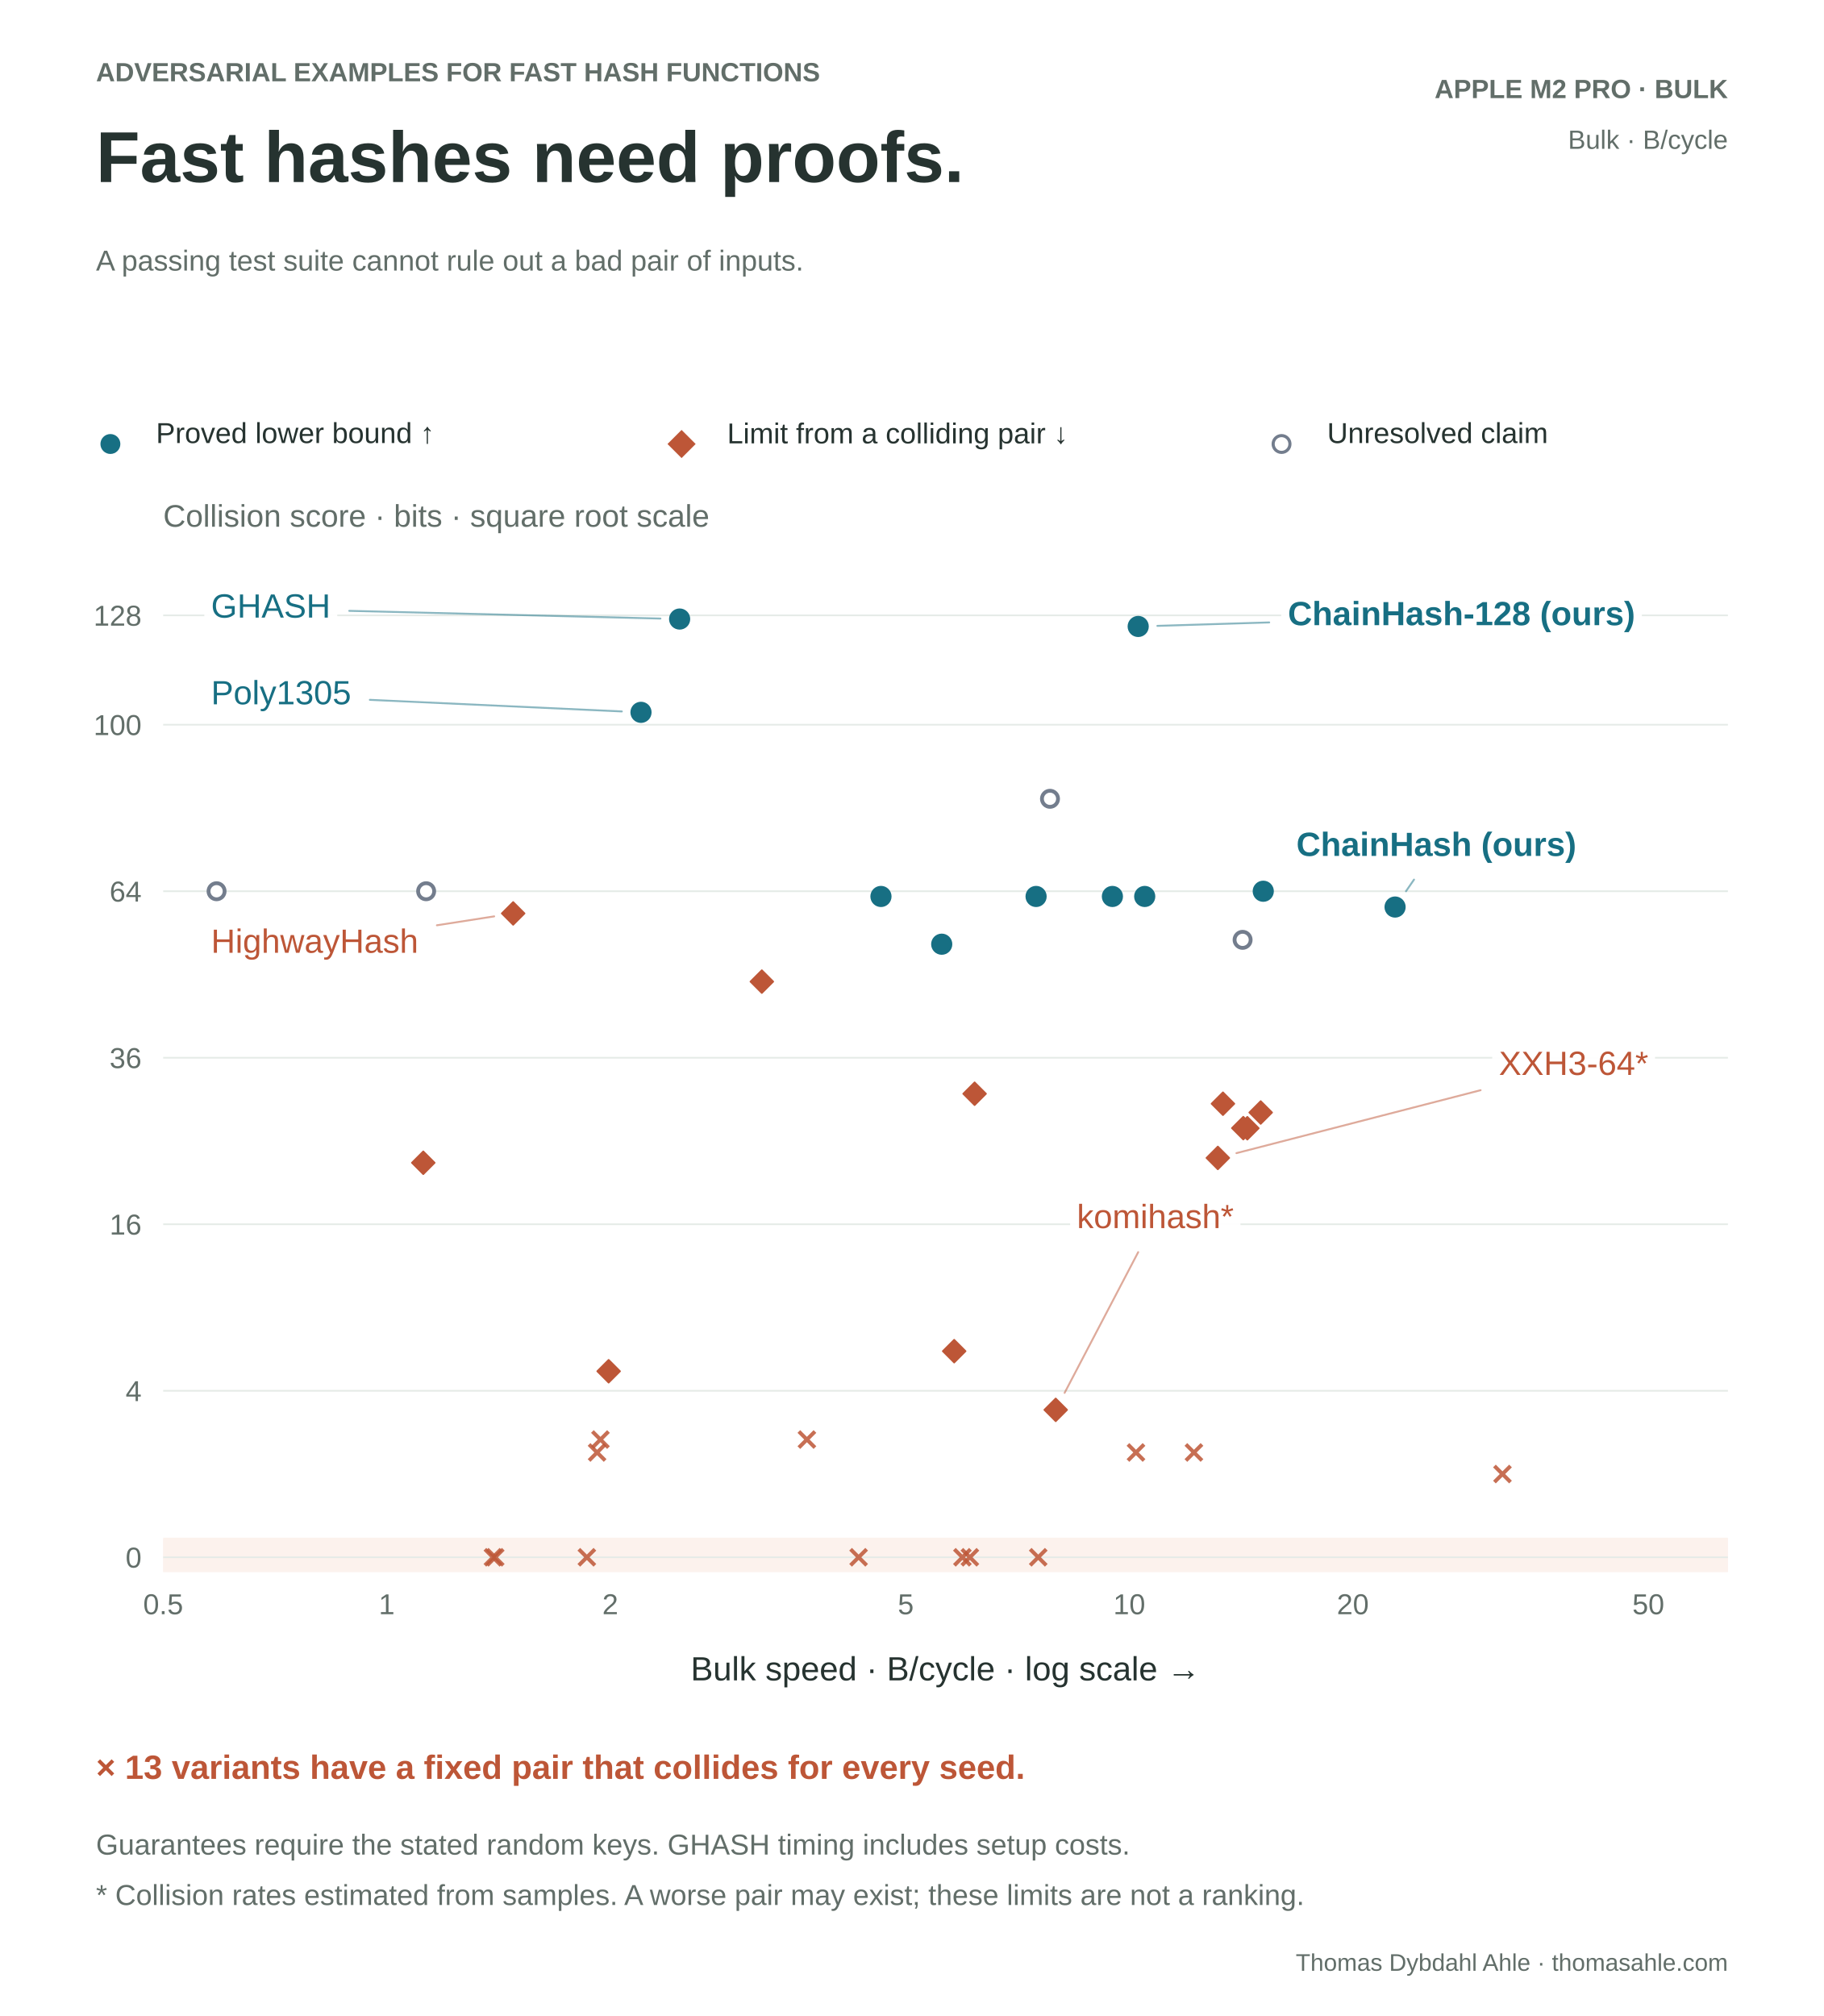
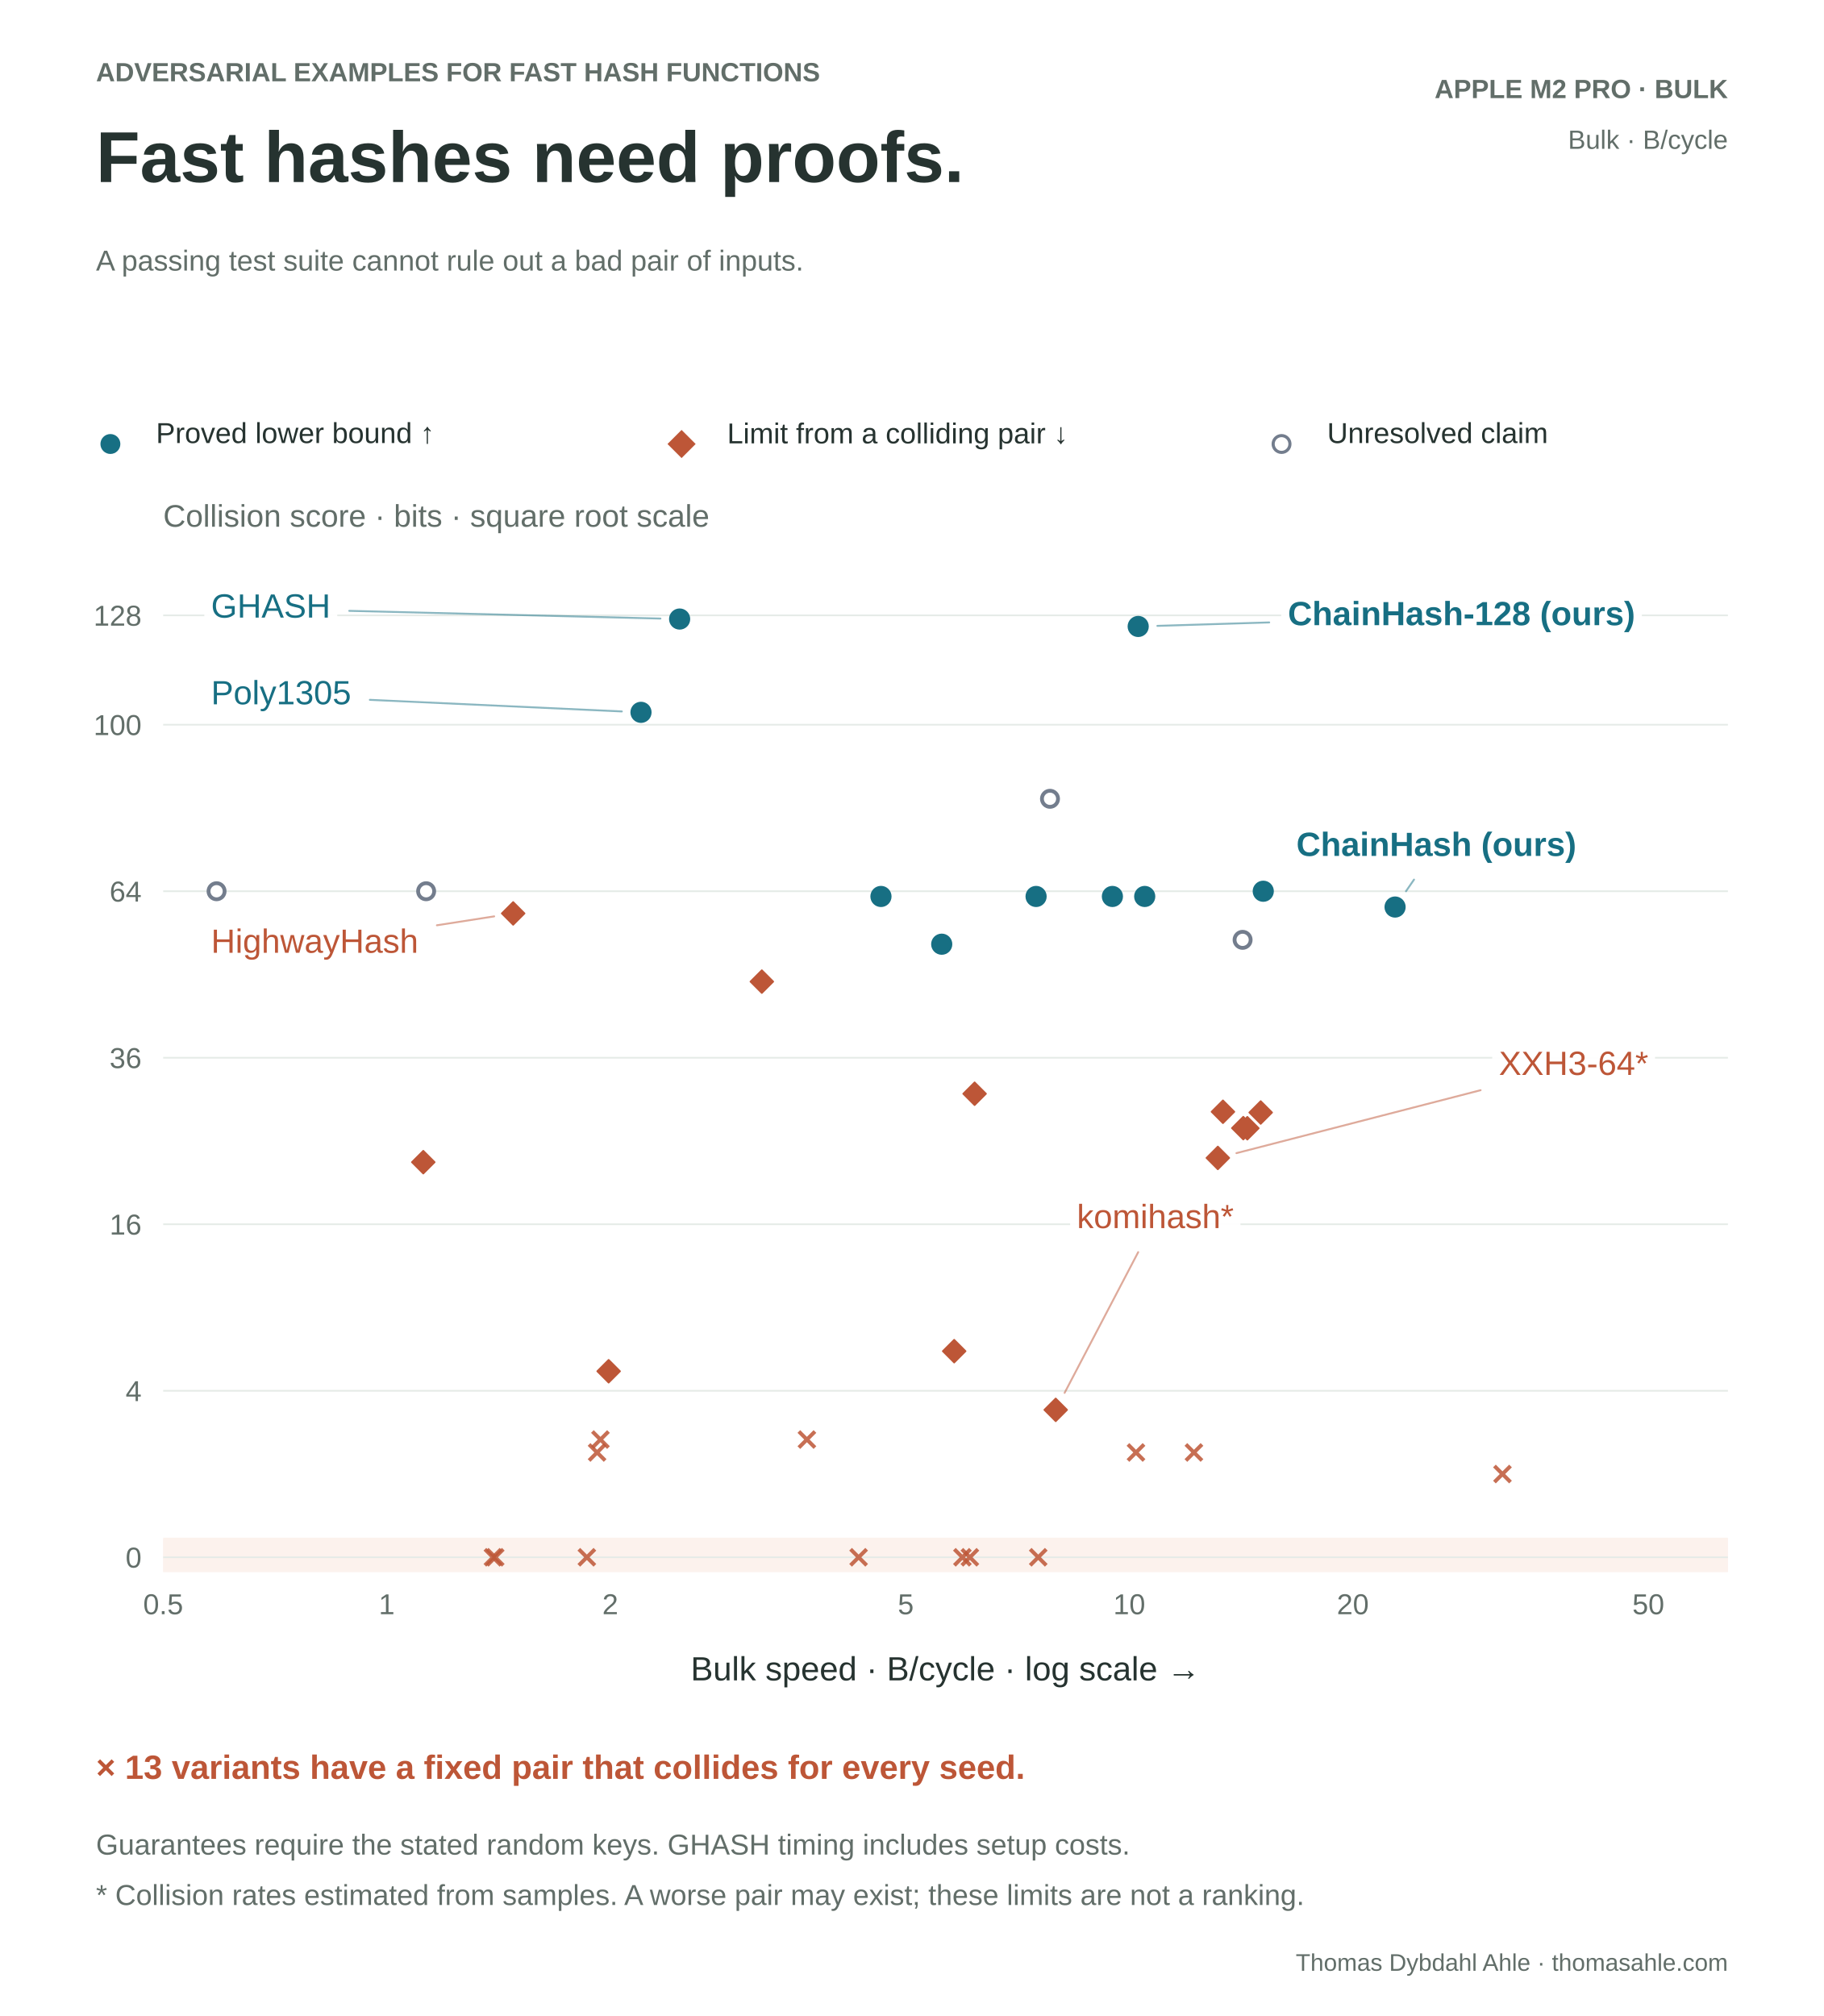
<svg xmlns="http://www.w3.org/2000/svg" xmlns:xlink="http://www.w3.org/1999/xlink" width="760pt" height="840pt" viewBox="0 0 760 840" version="1.1" role="img" aria-label="Fast hashes need proofs: collision bounds versus bulk speed on APPLE M2 PRO. Square root collision-score scale; logarithmic speed axis.">
  <defs>
    <style type="text/css">*{stroke-linejoin: round; stroke-linecap: butt}</style>
  </defs>
  <g id="figure_1">
    <g id="patch_1">
      <path d="M 0 840  L 760 840  L 760 0  L 0 0  z " style="fill: #ffffff" />
    </g>
    <g id="axes_1">
      <g id="patch_2">
        <path d="M 68 655  L 720 655  L 720 238  L 68 238  z " style="fill: #ffffff" />
      </g>
      <g id="patch_3">
        <path d="M 68 655  L 720 655  L 720 641.202  L 68 641.202  z " clip-path="url(#p61b7d309a4)" style="fill: #fcf2ed; stroke: #fcf2ed; stroke-linejoin: miter" />
      </g>
      <g id="matplotlib.axis_1">
        <g id="xtick_1">
          <g id="line2d_1" />
          <g id="text_1">
            <text style="fill: #626e69; font: 12px 'Arial', 'DejaVu Sans', sans-serif; text-anchor: middle" x="68" y="672.589" transform="rotate(-0 68 672.5894)">0.5</text>
          </g>
        </g>
        <g id="xtick_2">
          <g id="line2d_2" />
          <g id="text_2">
            <text style="fill: #626e69; font: 12px 'Arial', 'DejaVu Sans', sans-serif; text-anchor: middle" x="161.143" y="672.589" transform="rotate(-0 161.1429 672.5894)">1</text>
          </g>
        </g>
        <g id="xtick_3">
          <g id="line2d_3" />
          <g id="text_3">
            <text style="fill: #626e69; font: 12px 'Arial', 'DejaVu Sans', sans-serif; text-anchor: middle" x="254.286" y="672.589" transform="rotate(-0 254.2857 672.5894)">2</text>
          </g>
        </g>
        <g id="xtick_4">
          <g id="line2d_4" />
          <g id="text_4">
            <text style="fill: #626e69; font: 12px 'Arial', 'DejaVu Sans', sans-serif; text-anchor: middle" x="377.414" y="672.589" transform="rotate(-0 377.4139 672.5894)">5</text>
          </g>
        </g>
        <g id="xtick_5">
          <g id="line2d_5" />
          <g id="text_5">
            <text style="fill: #626e69; font: 12px 'Arial', 'DejaVu Sans', sans-serif; text-anchor: middle" x="470.557" y="672.589" transform="rotate(-0 470.5567 672.5894)">10</text>
          </g>
        </g>
        <g id="xtick_6">
          <g id="line2d_6" />
          <g id="text_6">
            <text style="fill: #626e69; font: 12px 'Arial', 'DejaVu Sans', sans-serif; text-anchor: middle" x="563.7" y="672.589" transform="rotate(-0 563.6996 672.5894)">20</text>
          </g>
        </g>
        <g id="xtick_7">
          <g id="line2d_7" />
          <g id="text_7">
            <text style="fill: #626e69; font: 12px 'Arial', 'DejaVu Sans', sans-serif; text-anchor: middle" x="686.828" y="672.589" transform="rotate(-0 686.8277 672.5894)">50</text>
          </g>
        </g>
        <g id="text_8">
          <text style="fill: #263330; font: 14px 'Arial', 'DejaVu Sans', sans-serif; text-anchor: middle" x="394" y="700.166" transform="rotate(-0 394 700.1659)">Bulk speed · B/cycle · log scale  →</text>
        </g>
      </g>
      <g id="matplotlib.axis_2">
        <g id="ytick_1">
          <g id="line2d_8">
            <path d="M 68 648.868  L 720 648.868  " clip-path="url(#p61b7d309a4)" style="fill: none; stroke: #e5ebe7; stroke-width: 0.7; stroke-linecap: square" />
          </g>
          <g id="line2d_9" />
          <g id="text_9">
            <text style="fill: #626e69; font: 12px 'Arial', 'DejaVu Sans', sans-serif; text-anchor: end" x="59" y="653.162" transform="rotate(-0 59 653.1623)">0</text>
          </g>
        </g>
        <g id="ytick_2">
          <g id="line2d_10">
            <path d="M 68 579.488  L 720 579.488  " clip-path="url(#p61b7d309a4)" style="fill: none; stroke: #e5ebe7; stroke-width: 0.7; stroke-linecap: square" />
          </g>
          <g id="line2d_11" />
          <g id="text_10">
            <text style="fill: #626e69; font: 12px 'Arial', 'DejaVu Sans', sans-serif; text-anchor: end" x="59" y="583.783" transform="rotate(-0 59 583.7827)">4</text>
          </g>
        </g>
        <g id="ytick_3">
          <g id="line2d_12">
            <path d="M 68 510.108  L 720 510.108  " clip-path="url(#p61b7d309a4)" style="fill: none; stroke: #e5ebe7; stroke-width: 0.7; stroke-linecap: square" />
          </g>
          <g id="line2d_13" />
          <g id="text_11">
            <text style="fill: #626e69; font: 12px 'Arial', 'DejaVu Sans', sans-serif; text-anchor: end" x="59" y="514.403" transform="rotate(-0 59 514.403)">16</text>
          </g>
        </g>
        <g id="ytick_4">
          <g id="line2d_14">
            <path d="M 68 440.729  L 720 440.729  " clip-path="url(#p61b7d309a4)" style="fill: none; stroke: #e5ebe7; stroke-width: 0.7; stroke-linecap: square" />
          </g>
          <g id="line2d_15" />
          <g id="text_12">
            <text style="fill: #626e69; font: 12px 'Arial', 'DejaVu Sans', sans-serif; text-anchor: end" x="59" y="445.023" transform="rotate(-0 59 445.0234)">36</text>
          </g>
        </g>
        <g id="ytick_5">
          <g id="line2d_16">
            <path d="M 68 371.349  L 720 371.349  " clip-path="url(#p61b7d309a4)" style="fill: none; stroke: #e5ebe7; stroke-width: 0.7; stroke-linecap: square" />
          </g>
          <g id="line2d_17" />
          <g id="text_13">
            <text style="fill: #626e69; font: 12px 'Arial', 'DejaVu Sans', sans-serif; text-anchor: end" x="59" y="375.644" transform="rotate(-0 59 375.6437)">64</text>
          </g>
        </g>
        <g id="ytick_6">
          <g id="line2d_18">
            <path d="M 68 301.969  L 720 301.969  " clip-path="url(#p61b7d309a4)" style="fill: none; stroke: #e5ebe7; stroke-width: 0.7; stroke-linecap: square" />
          </g>
          <g id="line2d_19" />
          <g id="text_14">
            <text style="fill: #626e69; font: 12px 'Arial', 'DejaVu Sans', sans-serif; text-anchor: end" x="59" y="306.264" transform="rotate(-0 59 306.2641)">100</text>
          </g>
        </g>
        <g id="ytick_7">
          <g id="line2d_20">
            <path d="M 68 256.397  L 720 256.397  " clip-path="url(#p61b7d309a4)" style="fill: none; stroke: #e5ebe7; stroke-width: 0.7; stroke-linecap: square" />
          </g>
          <g id="line2d_21" />
          <g id="text_15">
            <text style="fill: #626e69; font: 12px 'Arial', 'DejaVu Sans', sans-serif; text-anchor: end" x="59" y="260.692" transform="rotate(-0 59 260.6917)">128</text>
          </g>
        </g>
      </g>
      <g id="point-city" data-point-id="city" data-speed="6.1" data-bits="0.0" tabindex="0" role="button" aria-label="CityHash64 v1.1.1: 0 bits bits; 6.1 B/cycle. Inspect result.">
        <defs>
          <path id="mbed47526d4" d="M -3.354 3.354  L 3.354 -3.354  M -3.354 -3.354  L 3.354 3.354  " style="stroke: #bd5637; stroke-opacity: 0.85; stroke-width: 1.6" />
        </defs>
        <g clip-path="url(#p61b7d309a4)">
          <use xlink:href="#mbed47526d4" x="404.135" y="648.868" style="fill: #bd5637; fill-opacity: 0.85; stroke: #bd5637; stroke-opacity: 0.85; stroke-width: 1.6" />
        </g>
        <circle cx="404.135" cy="648.868" r="12" fill="transparent" class="point-hit" />
        <circle cx="404.135" cy="648.868" r="10" fill="none" stroke="#263330" stroke-width="1.4" opacity="0" class="point-ring" />
      </g>
      <g id="point-farm" data-point-id="farm" data-speed="5.96" data-bits="0.0" tabindex="0" role="button" aria-label="FarmHash64 NA v1.1: 0 bits bits; 5.96 B/cycle. Inspect result.">
        <g clip-path="url(#p61b7d309a4)">
          <use xlink:href="#mbed47526d4" x="401.015" y="648.868" style="fill: #bd5637; fill-opacity: 0.85; stroke: #bd5637; stroke-opacity: 0.85; stroke-width: 1.6" />
        </g>
        <circle cx="401.015" cy="648.868" r="12" fill="transparent" class="point-hit" />
        <circle cx="401.015" cy="648.868" r="10" fill="none" stroke="#263330" stroke-width="1.4" opacity="0" class="point-ring" />
      </g>
      <g id="point-murmur" data-point-id="murmur" data-speed="1.92" data-bits="1.584962500721156" tabindex="0" role="button" aria-label="MurmurHash3 x64_128: at most 1.59 bits (cap) bits; 1.92 B/cycle. Inspect result.">
        <g clip-path="url(#p61b7d309a4)">
          <use xlink:href="#mbed47526d4" x="248.8" y="605.195" style="fill: #bd5637; fill-opacity: 0.85; stroke: #bd5637; stroke-opacity: 0.85; stroke-width: 1.6" />
        </g>
        <circle cx="248.8" cy="605.195" r="12" fill="transparent" class="point-hit" />
        <circle cx="248.8" cy="605.195" r="10" fill="none" stroke="#263330" stroke-width="1.4" opacity="0" class="point-ring" />
      </g>
      <g id="point-mx3" data-point-id="mx3" data-speed="4.32" data-bits="0.0" tabindex="0" role="button" aria-label="mx3 v3: 0 bits bits; 4.32 B/cycle. Inspect result.">
        <g clip-path="url(#p61b7d309a4)">
          <use xlink:href="#mbed47526d4" x="357.77" y="648.868" style="fill: #bd5637; fill-opacity: 0.85; stroke: #bd5637; stroke-opacity: 0.85; stroke-width: 1.6" />
        </g>
        <circle cx="357.77" cy="648.868" r="12" fill="transparent" class="point-hit" />
        <circle cx="357.77" cy="648.868" r="10" fill="none" stroke="#263330" stroke-width="1.4" opacity="0" class="point-ring" />
      </g>
      <g id="point-fasthash-64" data-point-id="fasthash-64" data-speed="1.39" data-bits="0.0" tabindex="0" role="button" aria-label="fasthash-64: 0 bits bits; 1.39 B/cycle. Inspect result.">
        <g clip-path="url(#p61b7d309a4)">
          <use xlink:href="#mbed47526d4" x="205.394" y="648.868" style="fill: #bd5637; fill-opacity: 0.85; stroke: #bd5637; stroke-opacity: 0.85; stroke-width: 1.6" />
        </g>
        <circle cx="205.394" cy="648.868" r="12" fill="transparent" class="point-hit" />
        <circle cx="205.394" cy="648.868" r="10" fill="none" stroke="#263330" stroke-width="1.4" opacity="0" class="point-ring" />
      </g>
      <g id="point-fasthash-32" data-point-id="fasthash-32" data-speed="1.4" data-bits="0.0" tabindex="0" role="button" aria-label="fasthash-32: 0 bits bits; 1.4 B/cycle. Inspect result.">
        <g clip-path="url(#p61b7d309a4)">
          <use xlink:href="#mbed47526d4" x="206.357" y="648.868" style="fill: #bd5637; fill-opacity: 0.85; stroke: #bd5637; stroke-opacity: 0.85; stroke-width: 1.6" />
        </g>
        <circle cx="206.357" cy="648.868" r="12" fill="transparent" class="point-hit" />
        <circle cx="206.357" cy="648.868" r="10" fill="none" stroke="#263330" stroke-width="1.4" opacity="0" class="point-ring" />
      </g>
-       <g id="point-muse" data-point-id="muse" data-speed="10.21" data-bits="1.584962500721156" tabindex="0" role="button" aria-label="MuseAir v0.3: at most 1.59 bits (cap) bits; 10.21 B/cycle. Inspect result.">
+       <g id="point-muse" data-point-id="muse" data-speed="10.21" data-bits="1.584962500721156" tabindex="0" role="button" aria-label="MuseAir v0.3 (SMHasher3); current v2 untested: at most 1.59 bits (cap); version-bound to v0.3 bits; 10.21 B/cycle. Inspect result.">
        <g clip-path="url(#p61b7d309a4)">
          <use xlink:href="#mbed47526d4" x="473.349" y="605.195" style="fill: #bd5637; fill-opacity: 0.85; stroke: #bd5637; stroke-opacity: 0.85; stroke-width: 1.6" />
        </g>
        <circle cx="473.349" cy="605.195" r="12" fill="transparent" class="point-hit" />
        <circle cx="473.349" cy="605.195" r="10" fill="none" stroke="#263330" stroke-width="1.4" opacity="0" class="point-ring" />
      </g>
      <g id="point-komi" data-point-id="komi" data-speed="7.96" data-bits="3.13512916189466" tabindex="0" role="button" aria-label="komihash v5.27 / v5.34: at most 3.14 bits (cap; sampled) bits; 7.96 B/cycle. Inspect result.">
        <defs>
          <path id="ma47640ded7" d="M -0 4.743  L 4.743 0  L 0 -4.743  L -4.743 -0  z " style="stroke: #bd5637; stroke-width: 0.7" />
        </defs>
        <g clip-path="url(#p61b7d309a4)">
          <use xlink:href="#ma47640ded7" x="439.898" y="587.445" style="fill: #bd5637; stroke: #bd5637; stroke-width: 0.7" />
        </g>
        <circle cx="439.898" cy="587.445" r="12" fill="transparent" class="point-hit" />
        <circle cx="439.898" cy="587.445" r="10" fill="none" stroke="#263330" stroke-width="1.4" opacity="0" class="point-ring" />
      </g>
      <g id="point-t1ha" data-point-id="t1ha" data-speed="6.19" data-bits="31.0" tabindex="0" role="button" aria-label="t1ha2_atonce-64 v2.1.4: at most 31 bits (cap; sampled) bits; 6.19 B/cycle. Inspect result.">
        <g clip-path="url(#p61b7d309a4)">
          <use xlink:href="#ma47640ded7" x="406.103" y="455.723" style="fill: #bd5637; stroke: #bd5637; stroke-width: 0.7" />
        </g>
        <circle cx="406.103" cy="455.723" r="12" fill="transparent" class="point-hit" />
        <circle cx="406.103" cy="455.723" r="10" fill="none" stroke="#263330" stroke-width="1.4" opacity="0" class="point-ring" />
      </g>
      <g id="point-a5" data-point-id="a5" data-speed="3.2" data-bits="47.80910046980944" tabindex="0" role="button" aria-label="a5hash v5.21, 64-bit: at most 47.81 bits (cap) bits; 3.2 B/cycle. Inspect result.">
        <g clip-path="url(#p61b7d309a4)">
          <use xlink:href="#ma47640ded7" x="317.443" y="409.008" style="fill: #bd5637; stroke: #bd5637; stroke-width: 0.7" />
        </g>
        <circle cx="317.443" cy="409.008" r="12" fill="transparent" class="point-hit" />
        <circle cx="317.443" cy="409.008" r="10" fill="none" stroke="#263330" stroke-width="1.4" opacity="0" class="point-ring" />
      </g>
      <g id="point-a5wide" data-point-id="a5wide" data-speed="12.22" data-bits="1.584962500721156" tabindex="0" role="button" aria-label="a5hash v5.21, 128-bit: at most 1.59 bits (cap) bits; 12.22 B/cycle. Inspect result.">
        <g clip-path="url(#p61b7d309a4)">
          <use xlink:href="#mbed47526d4" x="497.498" y="605.195" style="fill: #bd5637; fill-opacity: 0.85; stroke: #bd5637; stroke-opacity: 0.85; stroke-width: 1.6" />
        </g>
        <circle cx="497.498" cy="605.195" r="12" fill="transparent" class="point-hit" />
        <circle cx="497.498" cy="605.195" r="10" fill="none" stroke="#263330" stroke-width="1.4" opacity="0" class="point-ring" />
      </g>
      <g id="point-rapid3" data-point-id="rapid3" data-speed="15.03" data-bits="28.540568381362704" tabindex="0" role="button" aria-label="rapidhash v3: at most 28.5 bits (cap; sampled); 95% Poisson interval [27.7, 29.5] bits; 15.03 B/cycle. Inspect result.">
        <g clip-path="url(#p61b7d309a4)">
          <use xlink:href="#ma47640ded7" x="525.31" y="463.543" style="fill: #bd5637; stroke: #bd5637; stroke-width: 0.7" />
        </g>
        <circle cx="525.31" cy="463.543" r="12" fill="transparent" class="point-hit" />
        <circle cx="525.31" cy="463.543" r="10" fill="none" stroke="#263330" stroke-width="1.4" opacity="0" class="point-ring" />
      </g>
      <g id="point-foldhash-fast" data-point-id="foldhash-fast" data-speed="14.24" data-bits="26.57111644798981" tabindex="0" role="button" aria-label="foldhash-fast 0.2.0: at most 26.5711 bits (cap; sampled); 95% Poisson [26.5173, 26.6255] bits; 14.24 B/cycle. Inspect result.">
        <g clip-path="url(#p61b7d309a4)">
          <use xlink:href="#ma47640ded7" x="518.055" y="470.051" style="fill: #bd5637; stroke: #bd5637; stroke-width: 0.7" />
        </g>
        <circle cx="518.055" cy="470.051" r="12" fill="transparent" class="point-hit" />
        <circle cx="518.055" cy="470.051" r="10" fill="none" stroke="#263330" stroke-width="1.4" opacity="0" class="point-ring" />
      </g>
      <g id="point-foldhash-quality" data-point-id="foldhash-quality" data-speed="14.42" data-bits="26.557056504151273" tabindex="0" role="button" aria-label="foldhash-quality 0.2.0: at most 26.5571 bits (cap; sampled); 95% Poisson [26.4499, 26.6663] bits; 14.42 B/cycle. Inspect result.">
        <g clip-path="url(#p61b7d309a4)">
          <use xlink:href="#ma47640ded7" x="519.743" y="470.099" style="fill: #bd5637; stroke: #bd5637; stroke-width: 0.7" />
        </g>
        <circle cx="519.743" cy="470.099" r="12" fill="transparent" class="point-hit" />
        <circle cx="519.743" cy="470.099" r="10" fill="none" stroke="#263330" stroke-width="1.4" opacity="0" class="point-ring" />
      </g>
      <g id="point-mum" data-point-id="mum" data-speed="7.54" data-bits="0.0" tabindex="0" role="button" aria-label="MUM v3: 0 bits bits; 7.54 B/cycle. Inspect result.">
        <g clip-path="url(#p61b7d309a4)">
          <use xlink:href="#mbed47526d4" x="432.614" y="648.868" style="fill: #bd5637; fill-opacity: 0.85; stroke: #bd5637; stroke-opacity: 0.85; stroke-width: 1.6" />
        </g>
        <circle cx="432.614" cy="648.868" r="12" fill="transparent" class="point-hit" />
        <circle cx="432.614" cy="648.868" r="10" fill="none" stroke="#263330" stroke-width="1.4" opacity="0" class="point-ring" />
      </g>
      <g id="point-mir" data-point-id="mir" data-speed="1.86" data-bits="0.0" tabindex="0" role="button" aria-label="mir.exact / mir.inexact: 0 bits bits; 1.86 B/cycle. Inspect result.">
        <g clip-path="url(#p61b7d309a4)">
          <use xlink:href="#mbed47526d4" x="244.534" y="648.868" style="fill: #bd5637; fill-opacity: 0.85; stroke: #bd5637; stroke-opacity: 0.85; stroke-width: 1.6" />
        </g>
        <circle cx="244.534" cy="648.868" r="12" fill="transparent" class="point-hit" />
        <circle cx="244.534" cy="648.868" r="10" fill="none" stroke="#263330" stroke-width="1.4" opacity="0" class="point-ring" />
      </g>
      <g id="point-xxh3-64" data-point-id="xxh3-64" data-speed="13.16" data-bits="23.008478153924305" tabindex="0" role="button" aria-label="XXH3-64 0.8.3: at most 23.01 bits (cap; 95% interval 22.919839043866432–23.098503065606845) bits; 13.16 B/cycle. Inspect result.">
        <g clip-path="url(#p61b7d309a4)">
          <use xlink:href="#ma47640ded7" x="507.456" y="482.47" style="fill: #bd5637; stroke: #bd5637; stroke-width: 0.7" />
        </g>
        <circle cx="507.456" cy="482.47" r="12" fill="transparent" class="point-hit" />
        <circle cx="507.456" cy="482.47" r="10" fill="none" stroke="#263330" stroke-width="1.4" opacity="0" class="point-ring" />
      </g>
-       <g id="point-xxh3-128" data-point-id="xxh3-128" data-speed="13.37" data-bits="29.67807190511264" tabindex="0" role="button" aria-label="XXH3-128 0.8.3: at most 29.7 bits (cap; sampled); 95% Poisson interval [28.5, 31.3] bits; 13.37 B/cycle. Inspect result.">
-         <g clip-path="url(#p61b7d309a4)">
-           <use xlink:href="#ma47640ded7" x="509.584" y="459.886" style="fill: #bd5637; stroke: #bd5637; stroke-width: 0.7" />
-         </g>
-         <circle cx="509.584" cy="459.886" r="12" fill="transparent" class="point-hit" />
-         <circle cx="509.584" cy="459.886" r="10" fill="none" stroke="#263330" stroke-width="1.4" opacity="0" class="point-ring" />
+       <g id="point-xxh3-128" data-point-id="xxh3-128" data-speed="13.37" data-bits="28.634" tabindex="0" role="button" aria-label="XXH3-128 0.8.3: at most 28.6 bits (cap; sampled); 95% Poisson interval [28.4, 28.9] bits; 13.37 B/cycle. Inspect result.">
+         <g clip-path="url(#p61b7d309a4)">
+           <use xlink:href="#ma47640ded7" x="509.584" y="463.24" style="fill: #bd5637; stroke: #bd5637; stroke-width: 0.7" />
+         </g>
+         <circle cx="509.584" cy="463.24" r="12" fill="transparent" class="point-hit" />
+         <circle cx="509.584" cy="463.24" r="10" fill="none" stroke="#263330" stroke-width="1.4" opacity="0" class="point-ring" />
      </g>
      <g id="point-highway" data-point-id="highway" data-speed="1.48" data-bits="59.8075787461754" tabindex="0" role="button" aria-label="HighwayHash-64, frozen: at most 59.81 bits (cap) bits; 1.48 B/cycle. Inspect result.">
        <g clip-path="url(#p61b7d309a4)">
          <use xlink:href="#ma47640ded7" x="213.824" y="380.593" style="fill: #bd5637; stroke: #bd5637; stroke-width: 0.7" />
        </g>
        <circle cx="213.824" cy="380.593" r="12" fill="transparent" class="point-hit" />
        <circle cx="213.824" cy="380.593" r="10" fill="none" stroke="#263330" stroke-width="1.4" opacity="0" class="point-ring" />
      </g>
      <g id="point-spooky" data-point-id="spooky" data-speed="5.81" data-bits="6.129270753827899" tabindex="0" role="button" aria-label="SpookyHash V2-64: at most 6.13 bits (cap; sampled) bits; 5.81 B/cycle. Inspect result.">
        <g clip-path="url(#p61b7d309a4)">
          <use xlink:href="#ma47640ded7" x="397.59" y="562.985" style="fill: #bd5637; stroke: #bd5637; stroke-width: 0.7" />
        </g>
        <circle cx="397.59" cy="562.985" r="12" fill="transparent" class="point-hit" />
        <circle cx="397.59" cy="562.985" r="10" fill="none" stroke="#263330" stroke-width="1.4" opacity="0" class="point-ring" />
      </g>
      <g id="point-pengyhash" data-point-id="pengyhash" data-speed="3.68" data-bits="2.0" tabindex="0" role="button" aria-label="pengyhash v0.3: at most 2 bits (cap) bits; 3.68 B/cycle. Inspect result.">
        <g clip-path="url(#p61b7d309a4)">
          <use xlink:href="#mbed47526d4" x="336.224" y="599.809" style="fill: #bd5637; fill-opacity: 0.85; stroke: #bd5637; stroke-opacity: 0.85; stroke-width: 1.6" />
        </g>
        <circle cx="336.224" cy="599.809" r="12" fill="transparent" class="point-hit" />
        <circle cx="336.224" cy="599.809" r="10" fill="none" stroke="#263330" stroke-width="1.4" opacity="0" class="point-ring" />
      </g>
      <g id="point-nmhash32" data-point-id="nmhash32" data-speed="1.99" data-bits="4.993026634712533" tabindex="0" role="button" aria-label="nmhash32 v2: at most 4.994 bits (cap) bits; 1.99 B/cycle. Inspect result.">
        <g clip-path="url(#p61b7d309a4)">
          <use xlink:href="#ma47640ded7" x="253.612" y="571.353" style="fill: #bd5637; stroke: #bd5637; stroke-width: 0.7" />
        </g>
        <circle cx="253.612" cy="571.353" r="12" fill="transparent" class="point-hit" />
        <circle cx="253.612" cy="571.353" r="10" fill="none" stroke="#263330" stroke-width="1.4" opacity="0" class="point-ring" />
      </g>
      <g id="point-nmhash32x" data-point-id="nmhash32x" data-speed="1.94" data-bits="2.0" tabindex="0" role="button" aria-label="nmhash32x v2: at most 2 bits (cap) bits; 1.94 B/cycle. Inspect result.">
        <g clip-path="url(#p61b7d309a4)">
          <use xlink:href="#mbed47526d4" x="250.193" y="599.809" style="fill: #bd5637; fill-opacity: 0.85; stroke: #bd5637; stroke-opacity: 0.85; stroke-width: 1.6" />
        </g>
        <circle cx="250.193" cy="599.809" r="12" fill="transparent" class="point-hit" />
        <circle cx="250.193" cy="599.809" r="10" fill="none" stroke="#263330" stroke-width="1.4" opacity="0" class="point-ring" />
      </g>
      <g id="point-gx" data-point-id="gx" data-speed="31.81" data-bits="1.0" tabindex="0" role="button" aria-label="gxhash-64 v3.5.0: at most 1 bits (cap) bits; 31.81 B/cycle. Inspect result.">
        <g clip-path="url(#p61b7d309a4)">
          <use xlink:href="#mbed47526d4" x="626.057" y="614.178" style="fill: #bd5637; fill-opacity: 0.85; stroke: #bd5637; stroke-opacity: 0.85; stroke-width: 1.6" />
        </g>
        <circle cx="626.057" cy="614.178" r="12" fill="transparent" class="point-hit" />
        <circle cx="626.057" cy="614.178" r="10" fill="none" stroke="#263330" stroke-width="1.4" opacity="0" class="point-ring" />
      </g>
-       <g id="point-ahash" data-point-id="ahash" data-speed="1.12" data-bits="22.454208096559523" tabindex="0" role="button" aria-label="aHash 0.8.12, AES path: at most 22.45 bits (cap; sampled); 95% ≈ ±0.06 bits bits; 1.12 B/cycle. Inspect result.">
-         <g clip-path="url(#p61b7d309a4)">
-           <use xlink:href="#ma47640ded7" x="176.372" y="484.487" style="fill: #bd5637; stroke: #bd5637; stroke-width: 0.7" />
-         </g>
-         <circle cx="176.372" cy="484.487" r="12" fill="transparent" class="point-hit" />
-         <circle cx="176.372" cy="484.487" r="10" fill="none" stroke="#263330" stroke-width="1.4" opacity="0" class="point-ring" />
+       <g id="point-ahash" data-point-id="ahash" data-speed="1.12" data-bits="22.5222" tabindex="0" role="button" aria-label="aHash 0.8.12, AES path: at most 22.52 bits (cap; sampled); 95% ≈ ±0.02 bits bits; 1.12 B/cycle. Inspect result.">
+         <g clip-path="url(#p61b7d309a4)">
+           <use xlink:href="#ma47640ded7" x="176.372" y="484.238" style="fill: #bd5637; stroke: #bd5637; stroke-width: 0.7" />
+         </g>
+         <circle cx="176.372" cy="484.238" r="12" fill="transparent" class="point-hit" />
+         <circle cx="176.372" cy="484.238" r="10" fill="none" stroke="#263330" stroke-width="1.4" opacity="0" class="point-ring" />
      </g>
      <g id="point-siphash-1-3" data-point-id="siphash-1-3" data-speed="1.13" data-bits="64" tabindex="0" role="button" aria-label="SipHash-1-3: 64 bits · cryptographic assumption; best known attack far below 2^-64 (see records/siphash/) bits; 1.13 B/cycle. Inspect result.">
        <defs>
          <path id="m716f67a578" d="M 0 3.354  C 0.89 3.354 1.743 3.001 2.372 2.372  C 3.001 1.743 3.354 0.89 3.354 0  C 3.354 -0.89 3.001 -1.743 2.372 -2.372  C 1.743 -3.001 0.89 -3.354 0 -3.354  C -0.89 -3.354 -1.743 -3.001 -2.372 -2.372  C -3.001 -1.743 -3.354 -0.89 -3.354 0  C -3.354 0.89 -3.001 1.743 -2.372 2.372  C -1.743 3.001 -0.89 3.354 0 3.354  z " style="stroke: #737d8d; stroke-width: 1.6" />
        </defs>
        <g clip-path="url(#p61b7d309a4)">
          <use xlink:href="#m716f67a578" x="177.566" y="371.349" style="fill: #ffffff; stroke: #737d8d; stroke-width: 1.6" />
        </g>
        <circle cx="177.566" cy="371.349" r="12" fill="transparent" class="point-hit" />
        <circle cx="177.566" cy="371.349" r="10" fill="none" stroke="#263330" stroke-width="1.4" opacity="0" class="point-ring" />
      </g>
      <g id="point-siphash-2-4" data-point-id="siphash-2-4" data-speed="0.59" data-bits="64" tabindex="0" role="button" aria-label="SipHash-2-4: 64 bits · cryptographic assumption; best known attack far below 2^-64 (see records/siphash/) bits; 0.59 B/cycle. Inspect result.">
        <g clip-path="url(#p61b7d309a4)">
          <use xlink:href="#m716f67a578" x="90.241" y="371.349" style="fill: #ffffff; stroke: #737d8d; stroke-width: 1.6" />
        </g>
        <circle cx="90.241" cy="371.349" r="12" fill="transparent" class="point-hit" />
        <circle cx="90.241" cy="371.349" r="10" fill="none" stroke="#263330" stroke-width="1.4" opacity="0" class="point-ring" />
      </g>
      <g id="point-polymur" data-point-id="polymur" data-speed="5.59" data-bits="54.22679349755191" tabindex="0" role="button" aria-label="PolymurHash 2.0: ≥ 54.2267 bits (proved) bits; 5.59 B/cycle. Inspect result.">
        <defs>
          <path id="m587f84937d" d="M 0 4.062  C 1.077 4.062 2.111 3.634 2.872 2.872  C 3.634 2.111 4.062 1.077 4.062 0  C 4.062 -1.077 3.634 -2.111 2.872 -2.872  C 2.111 -3.634 1.077 -4.062 0 -4.062  C -1.077 -4.062 -2.111 -3.634 -2.872 -2.872  C -3.634 -2.111 -4.062 -1.077 -4.062 0  C -4.062 1.077 -3.634 2.111 -2.872 2.872  C -2.111 3.634 -1.077 4.062 0 4.062  z " style="stroke: #176f83; stroke-width: 0.7" />
        </defs>
        <g clip-path="url(#p61b7d309a4)">
          <use xlink:href="#m587f84937d" x="392.402" y="393.416" style="fill: #176f83; stroke: #176f83; stroke-width: 0.7" />
        </g>
        <circle cx="392.402" cy="393.416" r="12" fill="transparent" class="point-hit" />
        <circle cx="392.402" cy="393.416" r="10" fill="none" stroke="#263330" stroke-width="1.4" opacity="0" class="point-ring" />
      </g>
      <g id="point-poly1305" data-point-id="poly1305" data-speed="2.2" data-bits="103" tabindex="0" role="button" aria-label="Poly1305: ≥ 103 bits (proved) bits; 2.2 B/cycle. Inspect result.">
        <g clip-path="url(#p61b7d309a4)">
          <use xlink:href="#m587f84937d" x="267.093" y="296.804" style="fill: #176f83; stroke: #176f83; stroke-width: 0.7" />
        </g>
        <circle cx="267.093" cy="296.804" r="12" fill="transparent" class="point-hit" />
        <circle cx="267.093" cy="296.804" r="10" fill="none" stroke="#263330" stroke-width="1.4" opacity="0" class="point-ring" />
      </g>
      <g id="point-ghash" data-point-id="ghash" data-speed="2.48" data-bits="127" tabindex="0" role="button" aria-label="GHASH: ≥ 127 bits (proved) bits; 2.48 B/cycle. Inspect result.">
        <g clip-path="url(#p61b7d309a4)">
          <use xlink:href="#m587f84937d" x="283.192" y="257.933" style="fill: #176f83; stroke: #176f83; stroke-width: 0.7" />
        </g>
        <circle cx="283.192" cy="257.933" r="12" fill="transparent" class="point-hit" />
        <circle cx="283.192" cy="257.933" r="10" fill="none" stroke="#263330" stroke-width="1.4" opacity="0" class="point-ring" />
      </g>
      <g id="point-halftimehash-64" data-point-id="halftimehash-64" data-speed="4.63" data-bits="63" tabindex="0" role="button" aria-label="HalftimeHash 64: ≥ 63 bits (proved) bits; 4.63 B/cycle. Inspect result.">
        <g clip-path="url(#p61b7d309a4)">
          <use xlink:href="#m587f84937d" x="367.083" y="373.526" style="fill: #176f83; stroke: #176f83; stroke-width: 0.7" />
        </g>
        <circle cx="367.083" cy="373.526" r="12" fill="transparent" class="point-hit" />
        <circle cx="367.083" cy="373.526" r="10" fill="none" stroke="#263330" stroke-width="1.4" opacity="0" class="point-ring" />
      </g>
      <g id="point-halftimehash-128" data-point-id="halftimehash-128" data-speed="9.49" data-bits="63" tabindex="0" role="button" aria-label="HalftimeHash 128: ≥ 63 bits (proved) bits; 9.49 B/cycle. Inspect result.">
        <g clip-path="url(#p61b7d309a4)">
          <use xlink:href="#m587f84937d" x="463.523" y="373.526" style="fill: #176f83; stroke: #176f83; stroke-width: 0.7" />
        </g>
        <circle cx="463.523" cy="373.526" r="12" fill="transparent" class="point-hit" />
        <circle cx="463.523" cy="373.526" r="10" fill="none" stroke="#263330" stroke-width="1.4" opacity="0" class="point-ring" />
      </g>
      <g id="point-halftimehash-256" data-point-id="halftimehash-256" data-speed="10.49" data-bits="63" tabindex="0" role="button" aria-label="HalftimeHash 256: ≥ 63 bits (proved) bits; 10.49 B/cycle. Inspect result.">
        <g clip-path="url(#p61b7d309a4)">
          <use xlink:href="#m587f84937d" x="476.985" y="373.526" style="fill: #176f83; stroke: #176f83; stroke-width: 0.7" />
        </g>
        <circle cx="476.985" cy="373.526" r="12" fill="transparent" class="point-hit" />
        <circle cx="476.985" cy="373.526" r="10" fill="none" stroke="#263330" stroke-width="1.4" opacity="0" class="point-ring" />
      </g>
      <g id="point-halftimehash-512" data-point-id="halftimehash-512" data-speed="7.49" data-bits="63" tabindex="0" role="button" aria-label="HalftimeHash 512: ≥ 63 bits (proved) bits; 7.49 B/cycle. Inspect result.">
        <g clip-path="url(#p61b7d309a4)">
          <use xlink:href="#m587f84937d" x="431.72" y="373.526" style="fill: #176f83; stroke: #176f83; stroke-width: 0.7" />
        </g>
        <circle cx="431.72" cy="373.526" r="12" fill="transparent" class="point-hit" />
        <circle cx="431.72" cy="373.526" r="10" fill="none" stroke="#263330" stroke-width="1.4" opacity="0" class="point-ring" />
      </g>
      <g id="point-umash" data-point-id="umash" data-speed="14.21" data-bits="55" tabindex="0" role="button" aria-label="UMASH-64: 55 (claimed) bits; 14.21 B/cycle. Inspect result.">
        <g clip-path="url(#p61b7d309a4)">
          <use xlink:href="#m716f67a578" x="517.771" y="391.601" style="fill: #ffffff; stroke: #737d8d; stroke-width: 1.6" />
        </g>
        <circle cx="517.771" cy="391.601" r="12" fill="transparent" class="point-hit" />
        <circle cx="517.771" cy="391.601" r="10" fill="none" stroke="#263330" stroke-width="1.4" opacity="0" class="point-ring" />
      </g>
      <g id="point-umash128" data-point-id="umash128" data-speed="7.82" data-bits="83" tabindex="0" role="button" aria-label="UMASH-128 fingerprint: 83 (claimed) bits; 7.82 B/cycle. Inspect result.">
        <g clip-path="url(#p61b7d309a4)">
          <use xlink:href="#m716f67a578" x="437.513" y="332.828" style="fill: #ffffff; stroke: #737d8d; stroke-width: 1.6" />
        </g>
        <circle cx="437.513" cy="332.828" r="12" fill="transparent" class="point-hit" />
        <circle cx="437.513" cy="332.828" r="10" fill="none" stroke="#263330" stroke-width="1.4" opacity="0" class="point-ring" />
      </g>
      <g id="point-clhash" data-point-id="clhash" data-speed="15.15" data-bits="64" tabindex="0" role="button" aria-label="CLHASH: ≥ 64 bits (proved) bits; 15.15 B/cycle. Inspect result.">
        <g clip-path="url(#p61b7d309a4)">
          <use xlink:href="#m587f84937d" x="526.379" y="371.349" style="fill: #176f83; stroke: #176f83; stroke-width: 0.7" />
        </g>
        <circle cx="526.379" cy="371.349" r="12" fill="transparent" class="point-hit" />
        <circle cx="526.379" cy="371.349" r="10" fill="none" stroke="#263330" stroke-width="1.4" opacity="0" class="point-ring" />
      </g>
      <g id="point-chain256" data-point-id="chain256" data-speed="22.8" data-bits="61" tabindex="0" role="button" aria-label="ChainHash (paper), 256 B blocks: ≥ 61 bits (proved) bits; 22.8 B/cycle. Inspect result.">
        <g clip-path="url(#p61b7d309a4)">
          <use xlink:href="#m587f84937d" x="581.307" y="377.931" style="fill: #176f83; stroke: #176f83; stroke-width: 0.7" />
        </g>
        <circle cx="581.307" cy="377.931" r="12" fill="transparent" class="point-hit" />
        <circle cx="581.307" cy="377.931" r="10" fill="none" stroke="#263330" stroke-width="1.4" opacity="0" class="point-ring" />
      </g>
      <g id="point-chain128" data-point-id="chain128" data-speed="10.28" data-bits="125" tabindex="0" role="button" aria-label="ChainHash-128 (ours), 512 B blocks: ≥ 125 bits · model A bits; 10.28 B/cycle. Inspect result.">
        <g clip-path="url(#p61b7d309a4)">
          <use xlink:href="#m587f84937d" x="474.268" y="261.024" style="fill: #176f83; stroke: #176f83; stroke-width: 0.7" />
        </g>
        <circle cx="474.268" cy="261.024" r="12" fill="transparent" class="point-hit" />
        <circle cx="474.268" cy="261.024" r="10" fill="none" stroke="#263330" stroke-width="1.4" opacity="0" class="point-ring" />
      </g>
      <g id="leader-ghash" data-leader-for="ghash">
        <path d="M 145.532 254.517  Q 210.364 256.126 275.197 257.735  " style="fill: none; opacity: 0.5; stroke: #176f83; stroke-width: 0.8; stroke-linecap: round" />
      </g>
      <g id="label-ghash" data-label-for="ghash" data-label-key="ghash">
        <g id="patch_4">
          <path d="M 85.144 262.907  L 140.532 262.907  L 140.532 244.504  L 85.144 244.504  z " style="fill: #ffffff; opacity: 0.96" />
        </g>
        <text style="fill: #176f83; font: 14px 'Arial', 'DejaVu Sans', sans-serif; text-anchor: start" x="87.944" y="257.325" transform="rotate(-0 87.9442 257.3248)">GHASH</text>
      </g>
      <g id="leader-poly1305" data-leader-for="poly1305">
        <path d="M 154.111 291.597  Q 206.607 294.016 259.104 296.436  " style="fill: none; opacity: 0.5; stroke: #176f83; stroke-width: 0.8; stroke-linecap: round" />
      </g>
      <g id="label-poly1305" data-label-for="poly1305" data-label-key="poly1305">
        <g id="patch_5">
          <path d="M 85.144 299.197  L 149.12 299.197  L 149.12 280.588  L 85.144 280.588  z " style="fill: #ffffff; opacity: 0.96" />
        </g>
        <text style="fill: #176f83; font: 14px 'Arial', 'DejaVu Sans', sans-serif; text-anchor: start" x="87.944" y="293.45" transform="rotate(-0 87.9442 293.4501)">Poly1305</text>
      </g>
      <g id="leader-chain256" data-leader-for="chain256">
        <path d="M 589.196 366.505  Q 587.523 368.928 585.85 371.351  " style="fill: none; opacity: 0.5; stroke: #176f83; stroke-width: 0.8; stroke-linecap: round" />
      </g>
      <g id="label-chain256" data-label-for="chain256" data-label-key="chain256">
        <g id="patch_6">
          <path d="M 537.374 362.387  L 659.642 362.387  L 659.642 343.649  L 537.374 343.649  z " style="fill: #ffffff; opacity: 0.96" />
        </g>
        <text style="fill: #176f83; font: 700 14px 'Arial', 'DejaVu Sans', sans-serif; text-anchor: end" x="656.842" y="356.64" transform="rotate(-0 656.8424 356.6403)">ChainHash (ours)</text>
      </g>
      <g id="leader-highway" data-leader-for="highway">
        <path d="M 182.055 385.532  Q 193.986 383.677 205.917 381.822  " style="fill: none; opacity: 0.5; stroke: #bd5637; stroke-width: 0.8; stroke-linecap: round" />
      </g>
      <g id="label-highway" data-label-for="highway" data-label-key="highway">
        <g id="patch_7">
          <path d="M 85.144 402.733  L 177.113 402.733  L 177.113 384.165  L 85.144 384.165  z " style="fill: #ffffff; opacity: 0.96" />
        </g>
        <text style="fill: #bd5637; font: 14px 'Arial', 'DejaVu Sans', sans-serif; text-anchor: start" x="87.944" y="396.986" transform="rotate(-0 87.9442 396.9861)">HighwayHash</text>
      </g>
      <g id="leader-xxh3-64" data-leader-for="xxh3-64">
        <path d="M 616.936 454.251  Q 566.07 467.362 515.204 480.473  " style="fill: none; opacity: 0.5; stroke: #bd5637; stroke-width: 0.8; stroke-linecap: round" />
      </g>
      <g id="label-xxh3-64" data-label-for="xxh3-64" data-label-key="xxh3-64">
        <g id="patch_8">
          <path d="M 621.774 453.461  L 689.628 453.461  L 689.628 435.058  L 621.774 435.058  z " style="fill: #ffffff; opacity: 0.96" />
        </g>
        <text style="fill: #bd5637; font: 14px 'Arial', 'DejaVu Sans', sans-serif; text-anchor: end" x="686.828" y="447.879" transform="rotate(-0 686.8277 447.8786)">XXH3-64*</text>
      </g>
      <g id="leader-komi" data-leader-for="komi">
        <path d="M 474.27 521.724  Q 458.937 551.041 443.605 580.357  " style="fill: none; opacity: 0.5; stroke: #bd5637; stroke-width: 0.8; stroke-linecap: round" />
      </g>
      <g id="label-komi" data-label-for="komi" data-label-key="komi">
        <g id="patch_9">
          <path d="M 445.918 517.295  L 516.88 517.295  L 516.88 498.891  L 445.918 498.891  z " style="fill: #ffffff; opacity: 0.96" />
        </g>
        <text style="fill: #bd5637; font: 14px 'Arial', 'DejaVu Sans', sans-serif; text-anchor: start" x="448.718" y="511.712" transform="rotate(-0 448.718 511.7121)">komihash*</text>
      </g>
      <g id="leader-chain128" data-leader-for="chain128">
        <path d="M 528.857 259.345  Q 505.559 260.061 482.261 260.778  " style="fill: none; opacity: 0.5; stroke: #176f83; stroke-width: 0.8; stroke-linecap: round" />
      </g>
      <g id="label-chain128" data-label-for="chain128" data-label-key="chain128">
        <g id="patch_10">
          <path d="M 533.857 266.25  L 684.142 266.25  L 684.142 247.512  L 533.857 247.512  z " style="fill: #ffffff; opacity: 0.96" />
        </g>
        <text style="fill: #176f83; font: 700 14px 'Arial', 'DejaVu Sans', sans-serif; text-anchor: end" x="681.342" y="260.503" transform="rotate(-0 681.3422 260.5034)">ChainHash-128 (ours)</text>
      </g>
    </g>
    <g id="line2d_22">
      <defs>
        <path id="m389e5dd010" d="M 0 3.5  C 0.928 3.5 1.819 3.131 2.475 2.475  C 3.131 1.819 3.5 0.928 3.5 0  C 3.5 -0.928 3.131 -1.819 2.475 -2.475  C 1.819 -3.131 0.928 -3.5 0 -3.5  C -0.928 -3.5 -1.819 -3.131 -2.475 -2.475  C -3.131 -1.819 -3.5 -0.928 -3.5 0  C -3.5 0.928 -3.131 1.819 -2.475 2.475  C -1.819 3.131 -0.928 3.5 0 3.5  z " style="stroke: #176f83; stroke-width: 1.3" />
      </defs>
      <g>
        <use xlink:href="#m389e5dd010" x="46" y="185" style="fill: #176f83; stroke: #176f83; stroke-width: 1.3" />
      </g>
    </g>
    <g id="line2d_23">
      <defs>
        <path id="m7a47c9c169" d="M -0 4.95  L 4.95 0  L 0 -4.95  L -4.95 -0  z " style="stroke: #bd5637; stroke-width: 1.3; stroke-linejoin: miter" />
      </defs>
      <g>
        <use xlink:href="#m7a47c9c169" x="284" y="185" style="fill: #bd5637; stroke: #bd5637; stroke-width: 1.3; stroke-linejoin: miter" />
      </g>
    </g>
    <g id="line2d_24">
      <defs>
        <path id="mdbc4547ee6" d="M 0 3.5  C 0.928 3.5 1.819 3.131 2.475 2.475  C 3.131 1.819 3.5 0.928 3.5 0  C 3.5 -0.928 3.131 -1.819 2.475 -2.475  C 1.819 -3.131 0.928 -3.5 0 -3.5  C -0.928 -3.5 -1.819 -3.131 -2.475 -2.475  C -3.131 -1.819 -3.5 -0.928 -3.5 0  C -3.5 0.928 -3.131 1.819 -2.475 2.475  C -1.819 3.131 -0.928 3.5 0 3.5  z " style="stroke: #737d8d; stroke-width: 1.3" />
      </defs>
      <g>
        <use xlink:href="#mdbc4547ee6" x="534" y="185" style="fill: #ffffff; stroke: #737d8d; stroke-width: 1.3" />
      </g>
    </g>
    <g id="text_16">
      <text style="fill: #626e69; font: 700 11px 'Arial', 'DejaVu Sans', sans-serif; text-anchor: start" x="40" y="33.874" transform="rotate(-0 40 33.87359)">ADVERSARIAL EXAMPLES FOR FAST HASH FUNCTIONS</text>
    </g>
    <g id="text_17">
      <text style="fill: #263330; font: 700 30px 'Arial', 'DejaVu Sans', sans-serif; text-anchor: start" x="40" y="75.839" transform="rotate(-0 40 75.83906)">Fast hashes need proofs.</text>
    </g>
    <g id="figure-subtitle">
      <text style="fill: #626e69; font: 12px 'Arial', 'DejaVu Sans', sans-serif; text-anchor: start" x="40" y="112.736" transform="rotate(-0 40 112.7356)">A passing test suite cannot rule out a bad pair of inputs.</text>
    </g>
    <g id="host-name">
      <text style="fill: #626e69; font: 700 11px 'Arial', 'DejaVu Sans', sans-serif; text-anchor: end" x="720" y="40.874" transform="rotate(-0 720 40.87359)">APPLE M2 PRO · BULK</text>
    </g>
    <g id="host-note">
      <text style="fill: #626e69; font: 11px 'Arial', 'DejaVu Sans', sans-serif; text-anchor: end" x="720" y="62.008" transform="rotate(-0 720 62.00766)">Bulk · B/cycle</text>
    </g>
    <g id="text_18">
      <text style="fill: #263330; font: 12px 'Arial', 'DejaVu Sans', sans-serif; text-anchor: start" x="65" y="184.589" transform="rotate(-0 65 184.5894)">Proved lower bound  ↑</text>
    </g>
    <g id="text_19">
      <text style="fill: #263330; font: 12px 'Arial', 'DejaVu Sans', sans-serif; text-anchor: start" x="303" y="184.736" transform="rotate(-0 303 184.7356)">Limit from a colliding pair  ↓</text>
    </g>
    <g id="text_20">
      <text style="fill: #263330; font: 12px 'Arial', 'DejaVu Sans', sans-serif; text-anchor: start" x="553" y="184.589" transform="rotate(-0 553 184.5894)">Unresolved claim</text>
    </g>
    <g id="text_21">
      <text style="fill: #626e69; font: 13px 'Arial', 'DejaVu Sans', sans-serif; text-anchor: start" x="68" y="219.464" transform="rotate(-0 68 219.4636)">Collision score · bits · square root scale</text>
    </g>
    <g id="text_22">
      <text style="fill: #bd5637; font: 700 14px 'Arial', 'DejaVu Sans', sans-serif; text-anchor: start" x="40" y="741.192" transform="rotate(-0 40 741.1916)">×  13 variants have a fixed pair that collides for every seed.</text>
    </g>
    <g id="text_23">
      <text style="fill: #626e69; font: 12px 'Arial', 'DejaVu Sans', sans-serif; text-anchor: start" x="40" y="772.736" transform="rotate(-0 40 772.7356)">Guarantees require the stated random keys. GHASH timing includes setup costs.</text>
    </g>
    <g id="text_24">
      <text style="fill: #626e69; font: 12px 'Arial', 'DejaVu Sans', sans-serif; text-anchor: start" x="40" y="793.736" transform="rotate(-0 40 793.7356)">* Collision rates estimated from samples. A worse pair may exist; these limits are not a ranking.</text>
    </g>
    <g id="text_25">
      <text style="fill: #626e69; font: 10px 'Arial', 'DejaVu Sans', sans-serif; text-anchor: end" x="720" y="821.158" transform="rotate(-0 720 821.1578)">Thomas Dybdahl Ahle · thomasahle.com</text>
    </g>
  </g>
  <defs>
    <clipPath id="p61b7d309a4">
      <rect x="68" y="238" width="652" height="417" />
    </clipPath>
  </defs>
  <style>[data-point-id],[data-label-for]{cursor:pointer}[data-point-id]:focus{outline:none}[data-point-id]:focus .point-ring,[data-point-id].is-active .point-ring{opacity:1}</style>
</svg>
